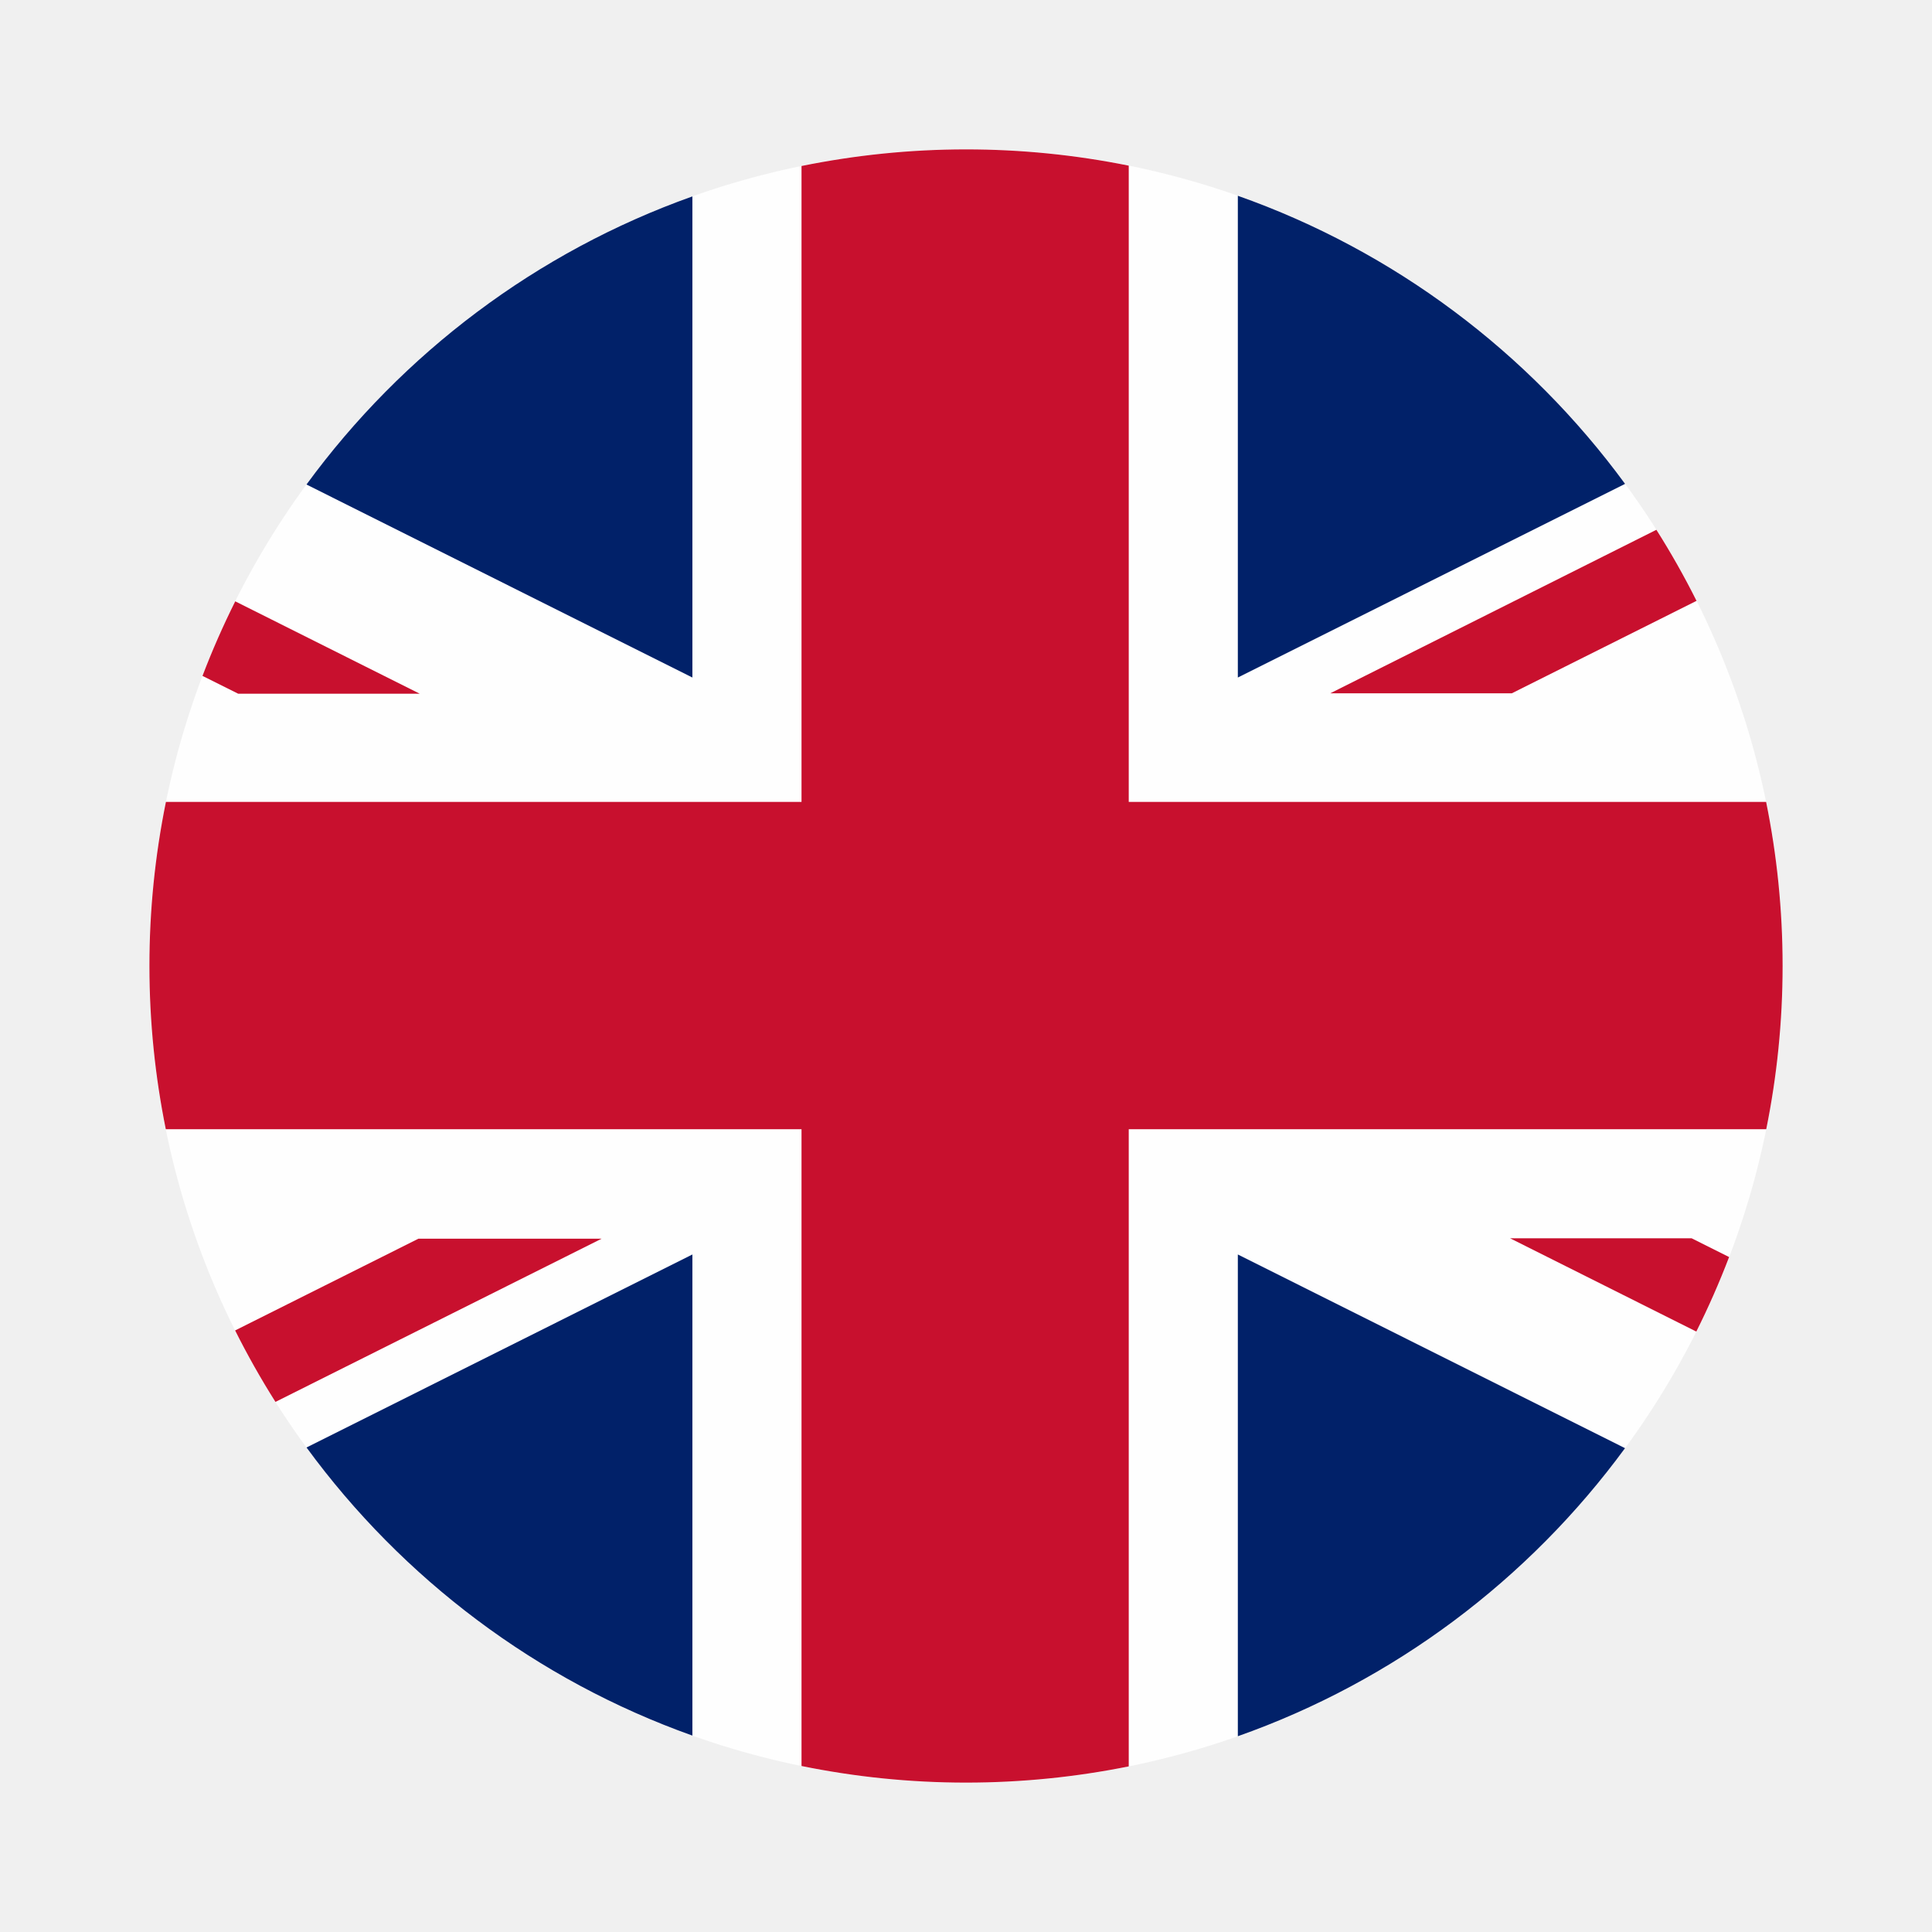
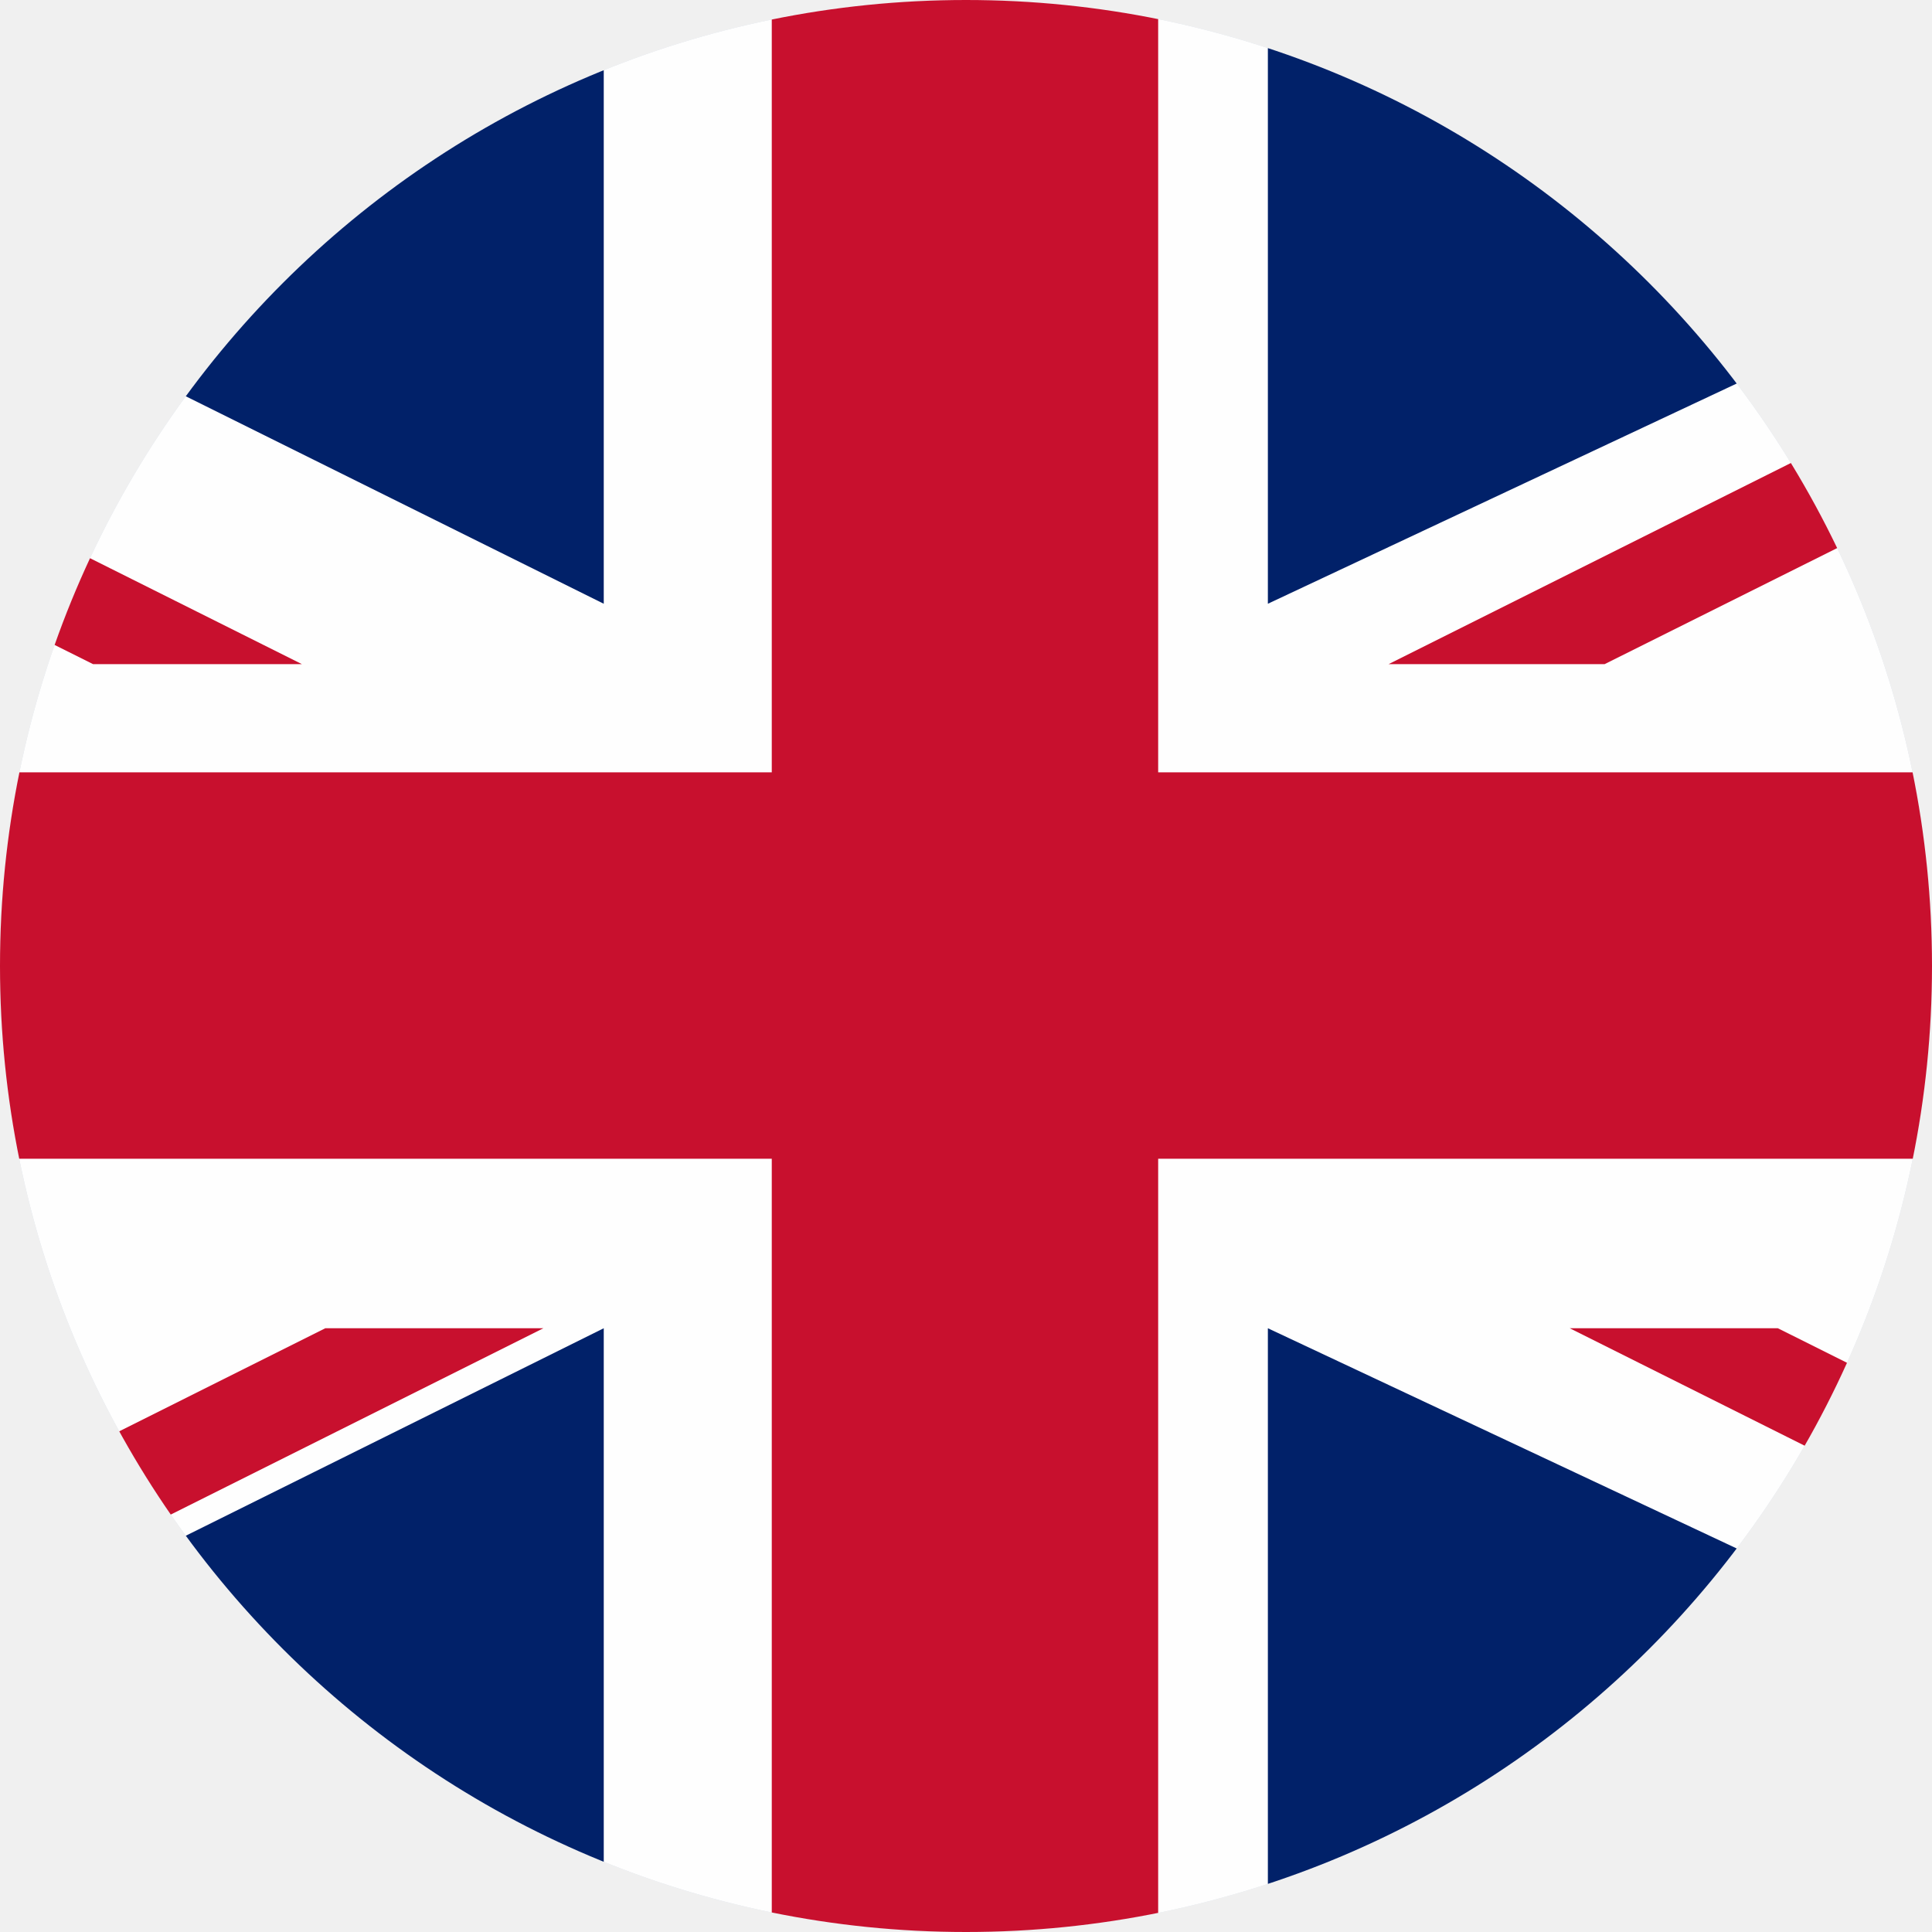
- <svg xmlns="http://www.w3.org/2000/svg" shape-rendering="geometricPrecision" text-rendering="geometricPrecision" image-rendering="optimizeQuality" fill-rule="evenodd" clip-rule="evenodd" viewBox="0 0 512 512" width="21px" height="21px">
-   <g fill-rule="nonzero">
-     <path fill="#FEFEFE" d="M256 39.59c119.52 0 216.41 96.89 216.41 216.4 0 119.52-96.89 216.42-216.41 216.42-119.51 0-216.4-96.9-216.4-216.42 0-119.51 96.89-216.4 216.4-216.4z" />
-     <path fill="#012169" d="M183.49 179.55V52.05c-41.32 14.7-76.85 41.61-102.27 76.35l102.27 51.15zm0 152.9v127.5c-41.3-14.7-76.82-41.59-102.26-76.35l102.26-51.15zm144.55 0v127.67c41.45-14.63 77.09-41.54 102.61-76.34l-102.61-51.33zm0-152.9V51.88c41.45 14.63 77.11 41.54 102.62 76.35l-102.62 51.32z" />
-     <path fill="#C8102E" d="M448.3 328.16h-48.11l49.35 24.72c3.21-6.41 6.11-13 8.69-19.75l-9.93-4.97zm-9.34-187.76-86.42 43.33h48.11l48.95-24.5c-3.23-6.46-6.79-12.75-10.64-18.83zM212.41 299.26v168.75c14.08 2.87 28.66 4.4 43.59 4.4 14.76 0 29.19-1.49 43.13-4.3V299.26h168.94c2.83-13.98 4.34-28.44 4.34-43.27 0-14.88-1.51-29.42-4.37-43.47H299.13V43.9A217.404 217.404 0 0 0 256 39.59c-14.93 0-29.51 1.54-43.59 4.4v168.53H43.97a217.777 217.777 0 0 0-4.37 43.47c0 14.83 1.51 29.29 4.34 43.27h168.47zM63.12 183.84h48.11l-48.89-24.48c-3.2 6.41-6.11 13.02-8.68 19.76l9.46 4.72zm95.87 144.43h-48.11l-48.57 24.31A216.76 216.76 0 0 0 73 371.52l86.43-43.25h-.44z" />
+ <svg xmlns="http://www.w3.org/2000/svg" xmlns:xlink="http://www.w3.org/1999/xlink" width="32px" height="32px" viewBox="0 0 32 32" version="1.1">
+   <defs>
+     <circle id="path-1" cx="16" cy="16" r="16" />
+   </defs>
+   <g id="Page-1" stroke="none" stroke-width="1" fill="none" fill-rule="evenodd">
+     <g id="en">
+       <clipPath id="mask-2" fill="white">
+         <use xlink:href="#path-1" />
+       </clipPath>
+       <circle stroke="#CED6E2" cx="16" cy="16" r="15.5" />
+       <g id="en-flag" clip-path="url(#mask-2)" fill-rule="nonzero">
+         <g transform="translate(-7, 0)" id="Path">
+           <path d="M2.392,32 L43.608,32 C44.933,31.925 46,30.817 46,29.475 L46,2.525 C46,1.142 44.875,0.008 43.492,0 L2.508,0 C1.125,0.008 0,1.142 0,2.525 L0,29.467 C0,30.817 1.067,31.925 2.392,32 L2.392,32 Z" fill="#FEFEFE" />
+           <polygon fill="#C8102E" points="19.783 19.192 19.783 32 26.183 32 26.183 19.192 46 19.192 46 12.792 26.183 12.792 26.183 0 19.783 0 19.783 12.792 0 12.792 0 19.192" />
+           <path d="M28,10 L28,0 L43.618,0 C44.698,0.016 45.623,0.652 46,1.545 L28,10 L28,10 Z" fill="#012169" />
+           <path d="M28,22 L28,32 L43.721,32 C44.758,31.944 45.632,31.316 46,30.455 L28,22 L28,22 Z" fill="#012169" />
+           <path d="M17,22 L17,32 L2.156,32 C1.175,31.944 0.34,31.316 0,30.439 L17,22 L17,22 Z" fill="#012169" />
+           <path d="M17,10 L17,0 L2.254,0 C1.232,0.016 0.349,0.66 0,1.561 L17,10 L17,10 Z" fill="#012169" />
+           <polygon fill="#C8102E" points="46 3 30 11 33.578 11 46 4.801" />
+           <polygon fill="#C8102E" points="15.966 22 12.388 22 0 28.195 0 30 16 22" />
+           <polygon fill="#C8102E" points="8.541 11 12 11 0 5 0 6.735" />
+           <polygon fill="#C8102E" points="36.447 22 33 22 45 28 45 26.272" />
+         </g>
+       </g>
+     </g>
  </g>
</svg>
